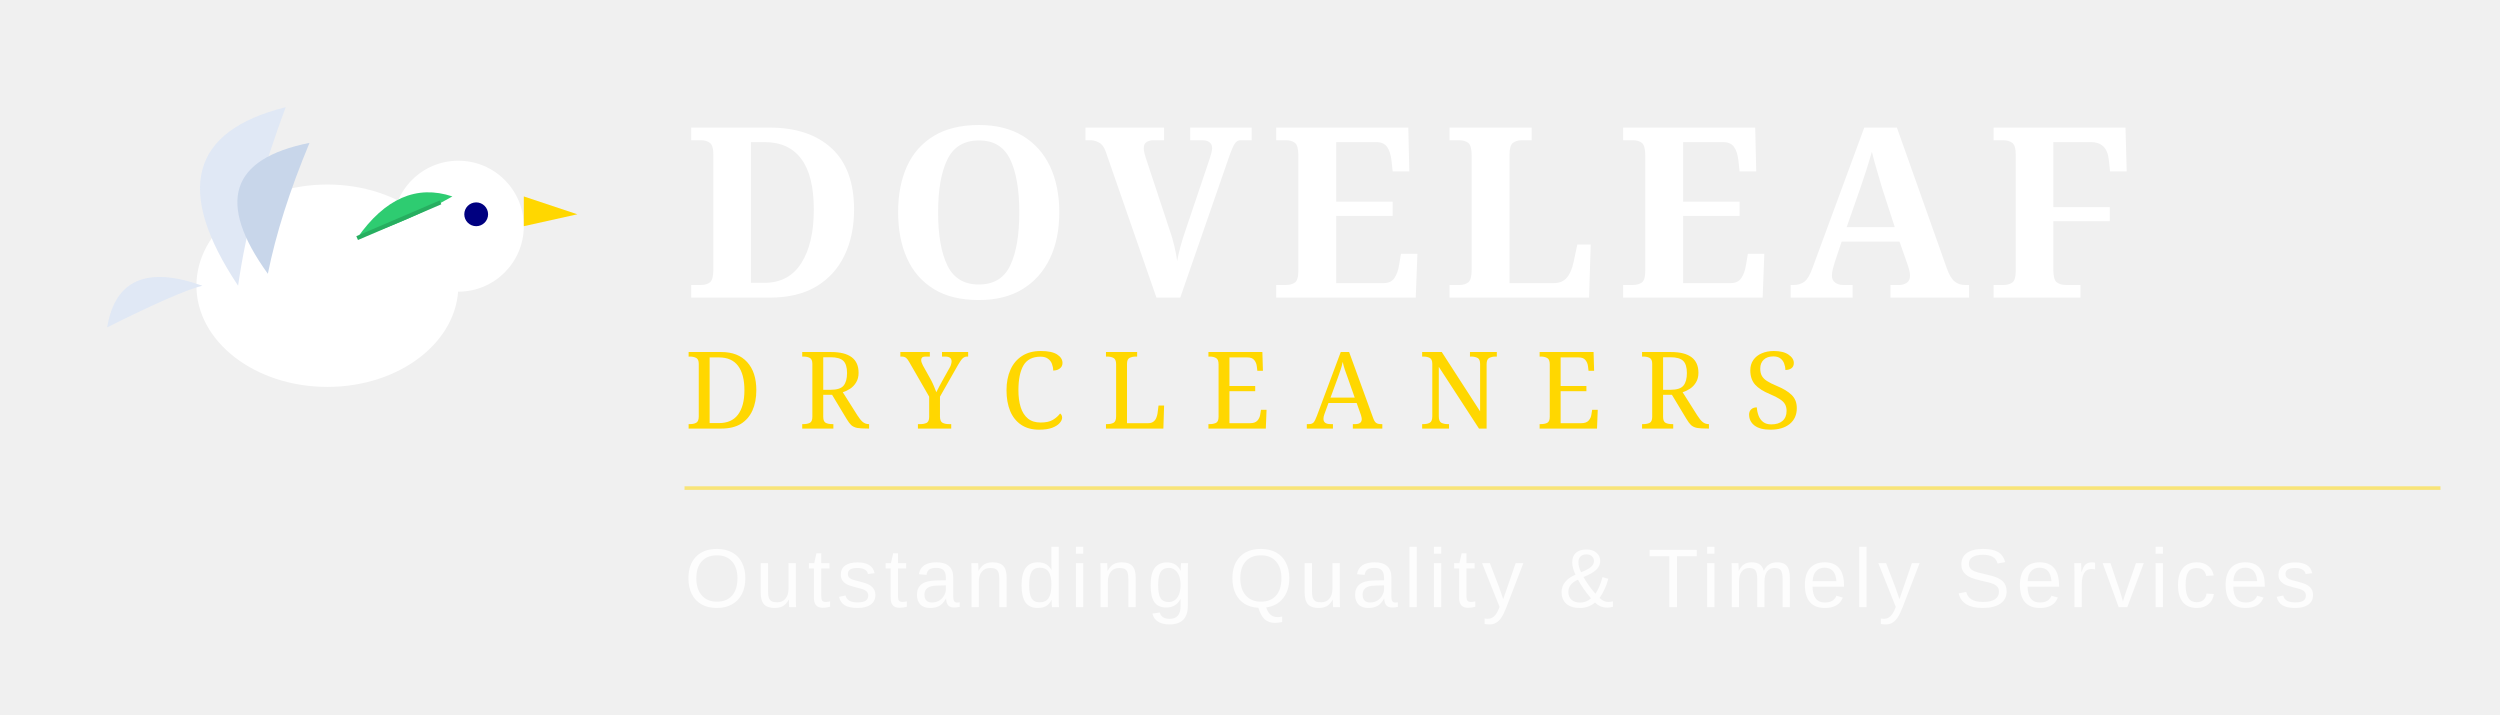
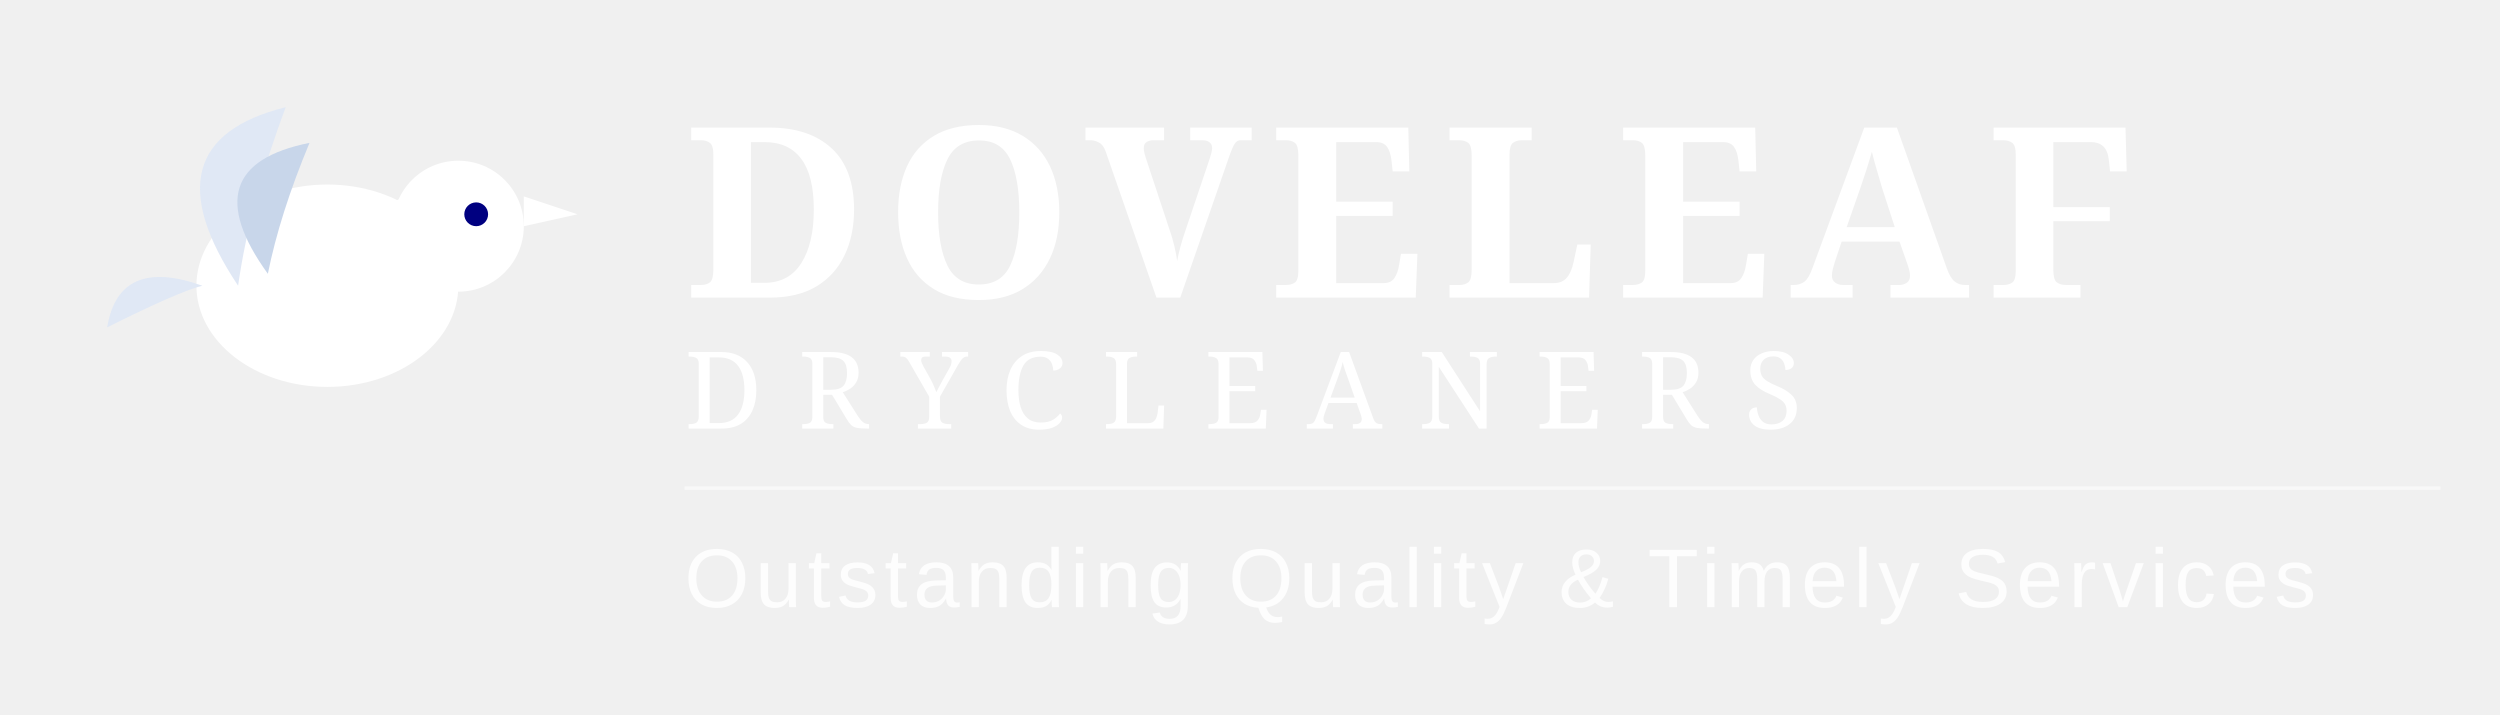
<svg xmlns="http://www.w3.org/2000/svg" viewBox="0 0 420 120">
  <ellipse cx="55" cy="48" rx="22" ry="17" fill="#ffffff" />
  <circle cx="77" cy="38" r="11" fill="#ffffff" />
-   <polygon points="88,38 97,36 88,33" fill="#FFD700" />
+   <polygon points="88,38 97,36 88,33" fill="#ffffff" />
  <circle cx="80" cy="36" r="2" fill="#000080" />
  <path d="M40,48 Q24,24 48,18 Q42,34 40,48Z" fill="#e0e8f5" />
  <path d="M45,46 Q32,28 52,24 Q47,36 45,46Z" fill="#c8d6ea" />
  <path d="M34,48 Q20,43 18,55 Q30,49 34,48Z" fill="#e0e8f5" />
-   <path d="M60,40 Q67,30 76,33 Q69,37 60,40Z" fill="#2ecc71" />
-   <line x1="60" y1="40" x2="74" y2="34" stroke="#27ae60" stroke-width="0.7" />
+   <path d="M60,40 Q67,30 76,33 Q69,37 60,40Z" fill="#ffffff" />
+   <line x1="60" y1="40" x2="74" y2="34" stroke="#ffffff" stroke-width="0.7" />
  <text x="115" y="50" font-family="Georgia, serif" font-size="40" font-weight="bold" fill="#ffffff" letter-spacing="3">DOVELEAF</text>
-   <text x="115" y="72" font-family="Georgia, serif" font-size="18" fill="#FFD700" letter-spacing="6">DRYCLEANERS</text>
-   <line x1="115" y1="82" x2="410" y2="82" stroke="#FFD700" stroke-width="0.6" opacity="0.5" />
+   <text x="115" y="72" font-family="Georgia, serif" font-size="18" fill="#ffffff" letter-spacing="6">DRYCLEANERS</text>
+   <line x1="115" y1="82" x2="410" y2="82" stroke="#ffffff" stroke-width="0.6" opacity="0.5" />
  <text x="115" y="102" font-family="Arial, sans-serif" font-size="14" fill="#ffffff" opacity="0.85" letter-spacing="1">Outstanding Quality &amp; Timely Services</text>
</svg>
